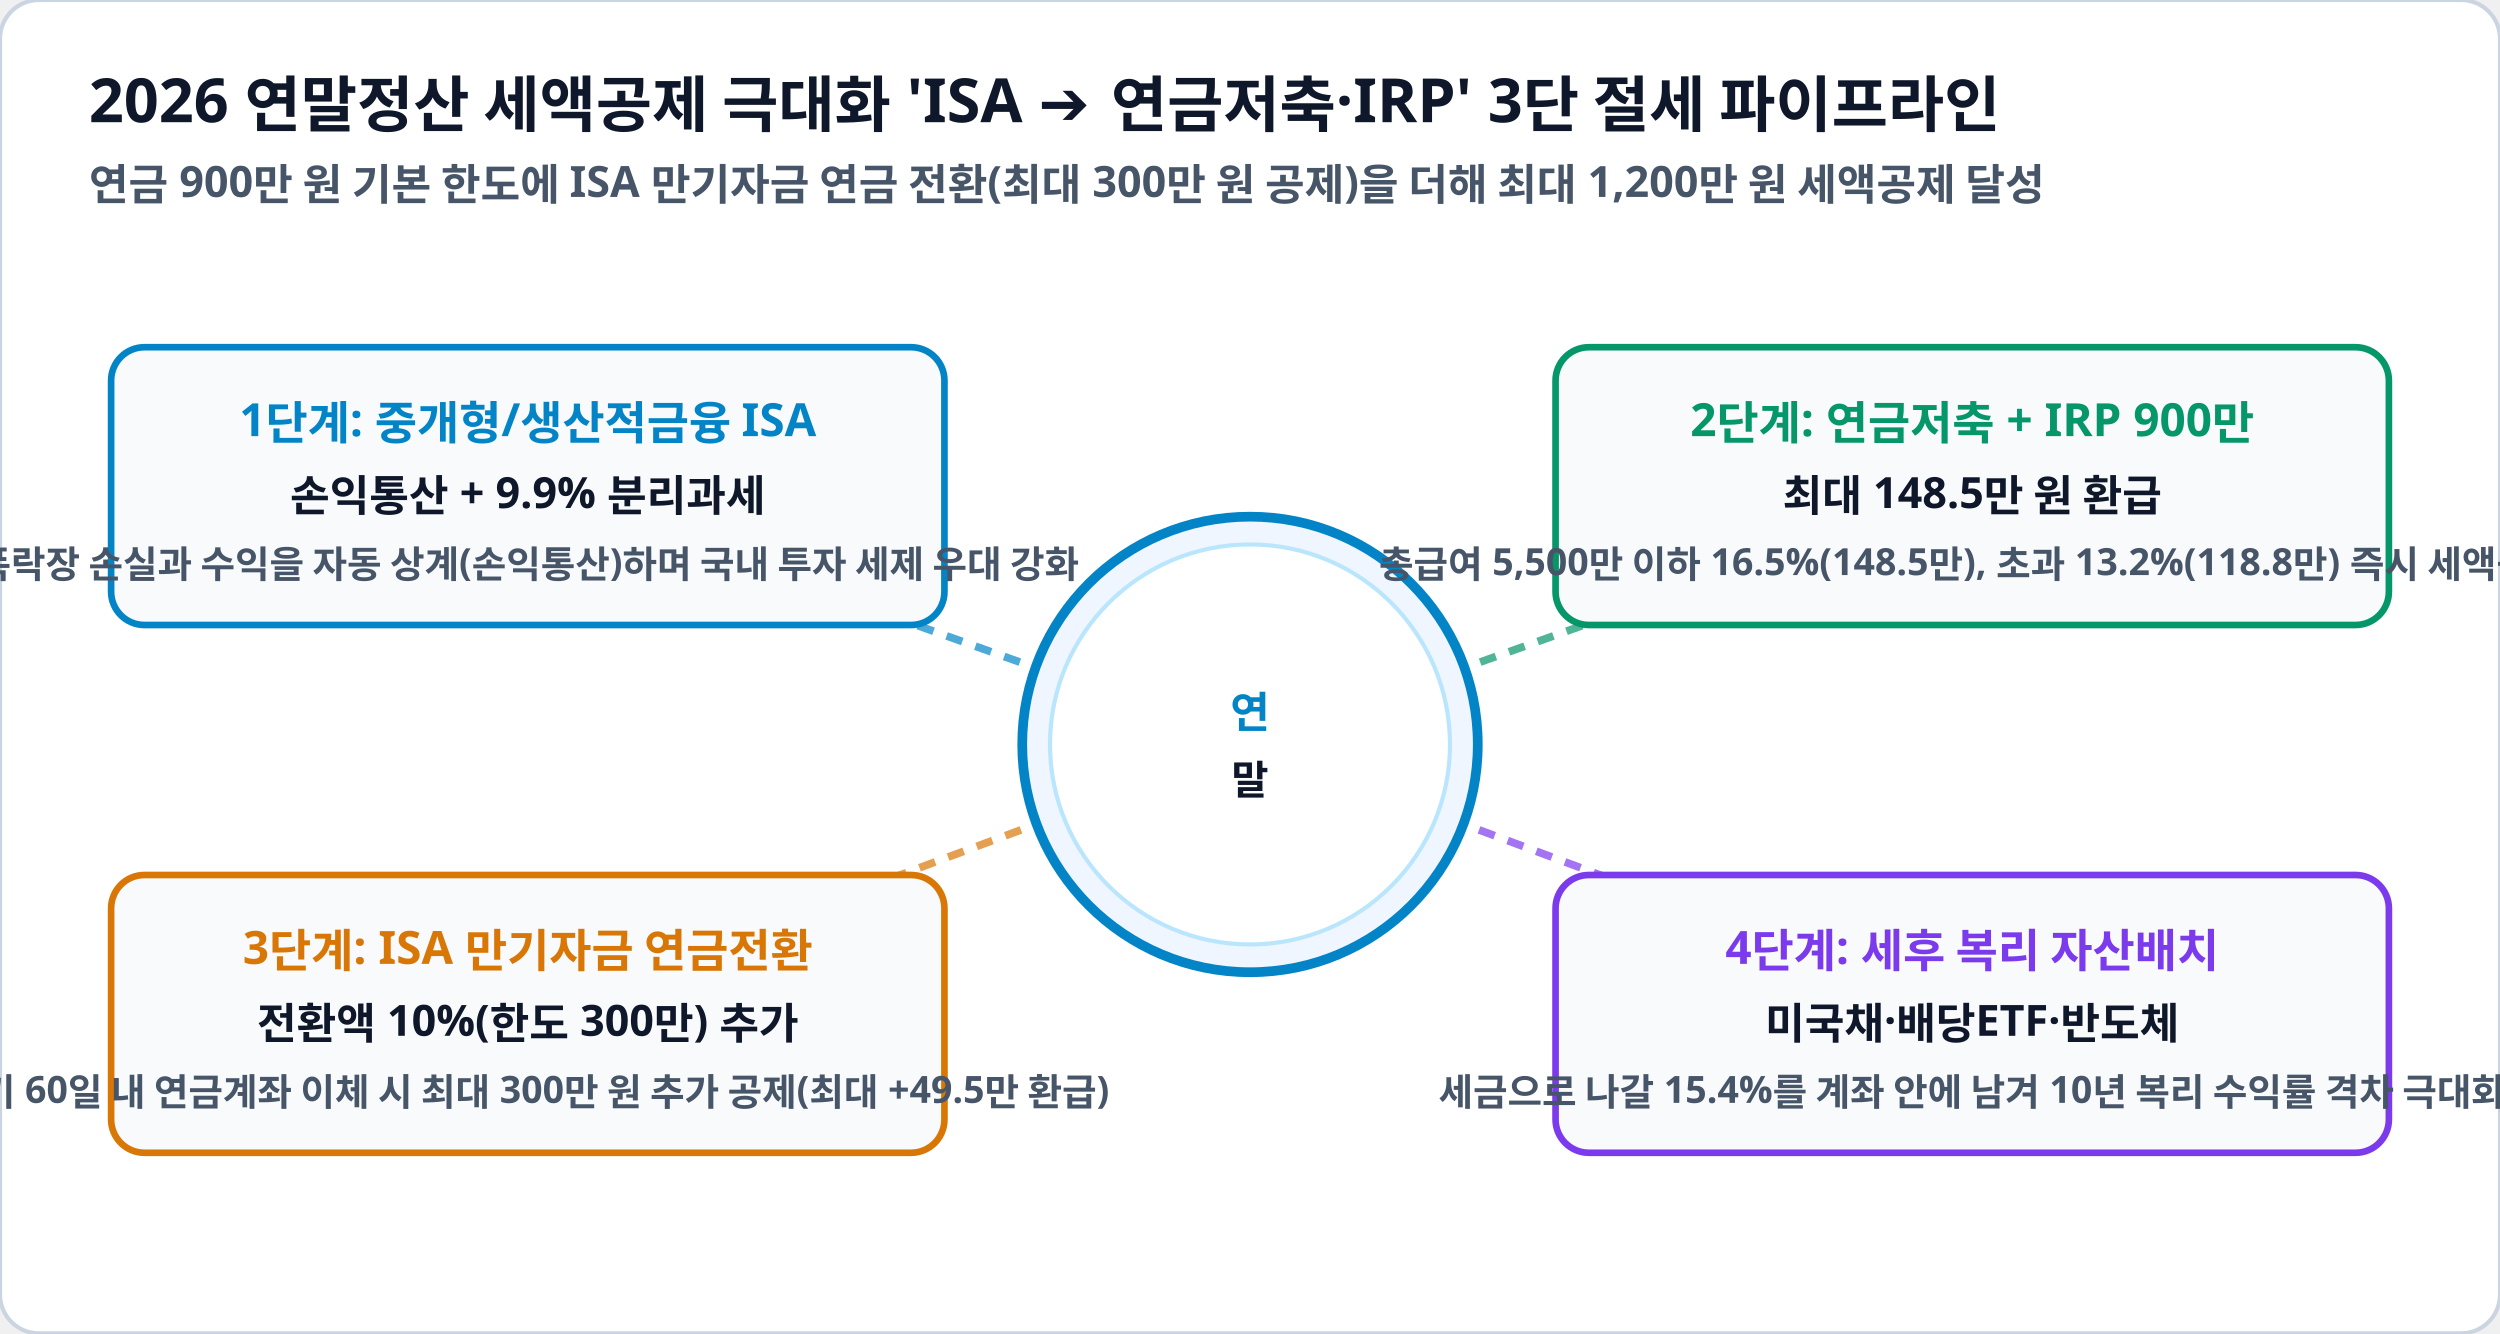
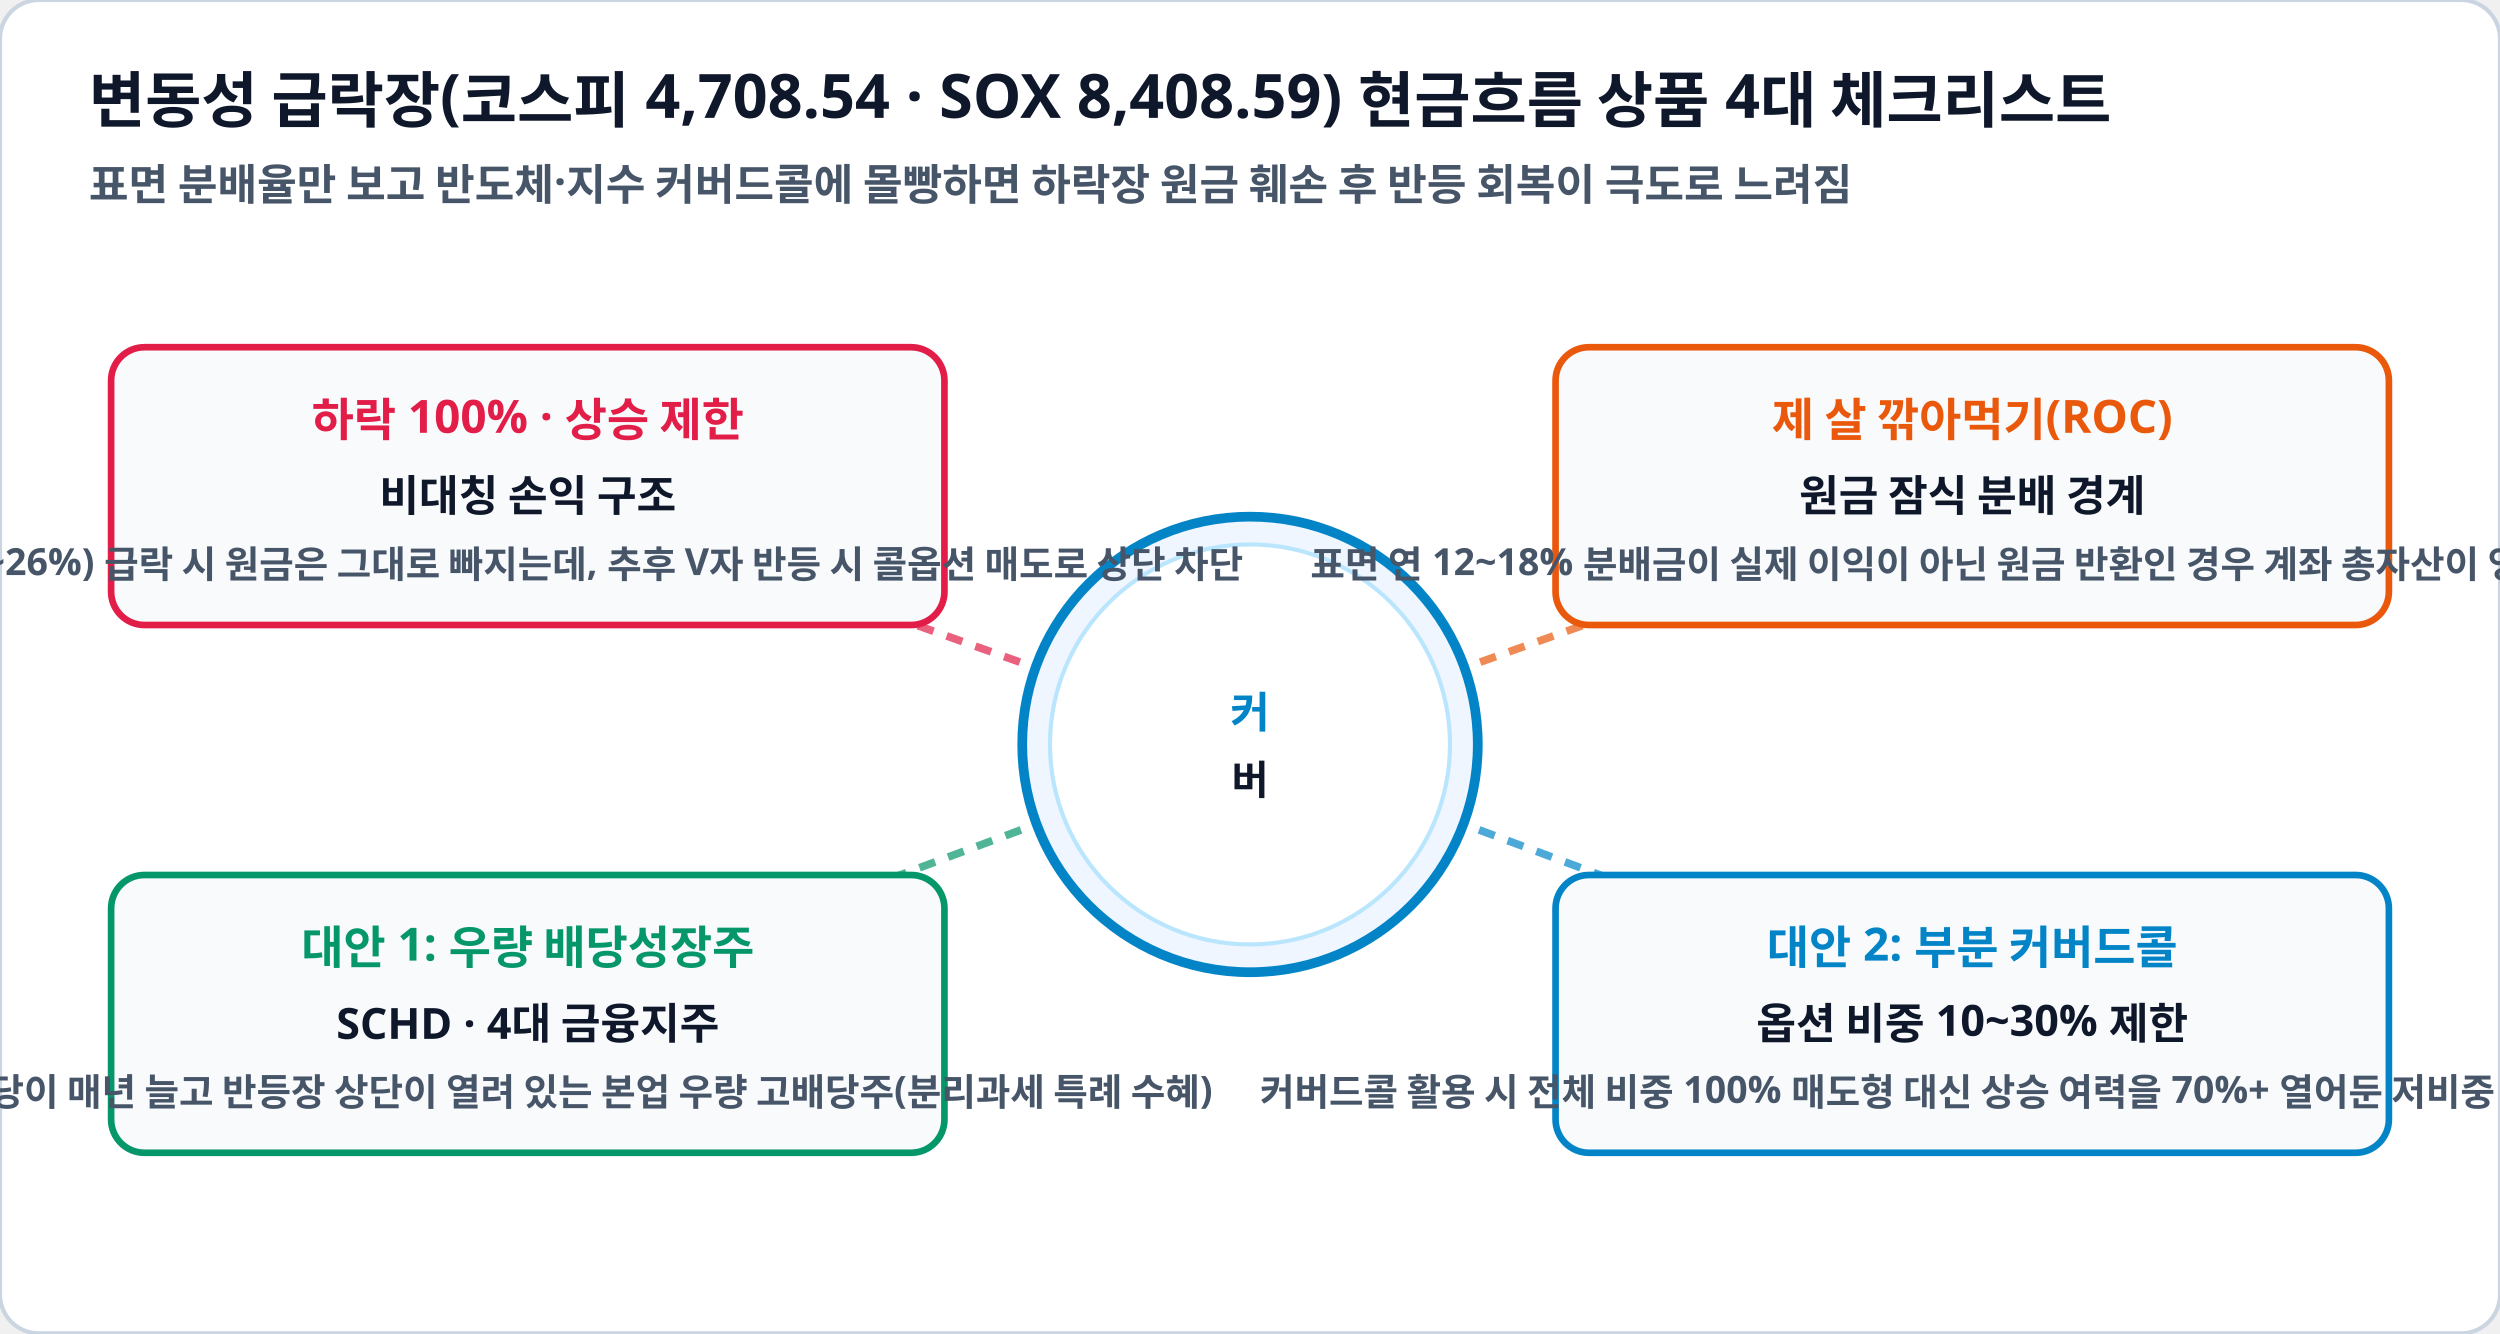
<svg xmlns="http://www.w3.org/2000/svg" viewBox="0 0 900 480" width="100%" height="100%">
  <rect width="900" height="480" rx="14" fill="#ffffff" stroke="#cbd5e1" stroke-width="1.5" />
-   <text x="32" y="44" fill="#0f172a" font-family="Pretendard, sans-serif" font-size="22" font-weight="900">2026 연말정산 세액공제 극대화 'ISA ➔ 연금저축·IRP' 3단 절세 파이프라인</text>
-   <text x="32" y="72" fill="#475569" font-family="Pretendard, sans-serif" font-size="15.5" font-weight="600">연금 900만 원 기본 한도에 ISA 만기자금 연금 전환(최대 300만 원 공제)을 더해 최대 1,200만 원 세액공제 달성</text>
-   <line x1="450" y1="268" x2="190" y2="175" stroke="#0284c7" stroke-width="2.8" stroke-dasharray="6,5" opacity="0.7" />
-   <line x1="450" y1="268" x2="710" y2="175" stroke="#059669" stroke-width="2.8" stroke-dasharray="6,5" opacity="0.7" />
-   <line x1="450" y1="268" x2="190" y2="365" stroke="#d97706" stroke-width="2.8" stroke-dasharray="6,5" opacity="0.7" />
-   <line x1="450" y1="268" x2="710" y2="365" stroke="#7c3aed" stroke-width="2.8" stroke-dasharray="6,5" opacity="0.7" />
+   <text x="32" y="44" fill="#0f172a" font-family="Pretendard, sans-serif" font-size="22" font-weight="900">변동성 급락장(코스피 4,708.54 · SOX 8,408.59) 현금흐름 상품 4대 체크리스트</text>
+   <text x="32" y="72" fill="#475569" font-family="Pretendard, sans-serif" font-size="15.5" font-weight="600">표면 분배율만 보고 반도체·지수 커버드콜에 몰빵하면 하락장 원금 훼손 후 반등 회복이 극도로 느려짐</text>
+   <line x1="450" y1="268" x2="190" y2="175" stroke="#e11d48" stroke-width="2.8" stroke-dasharray="6,5" opacity="0.7" />
+   <line x1="450" y1="268" x2="710" y2="175" stroke="#ea580c" stroke-width="2.8" stroke-dasharray="6,5" opacity="0.7" />
+   <line x1="450" y1="268" x2="190" y2="365" stroke="#059669" stroke-width="2.8" stroke-dasharray="6,5" opacity="0.7" />
+   <line x1="450" y1="268" x2="710" y2="365" stroke="#0284c7" stroke-width="2.8" stroke-dasharray="6,5" opacity="0.7" />
  <circle cx="450" cy="268" r="82" fill="#eff6ff" stroke="#0284c7" stroke-width="3.5" />
  <circle cx="450" cy="268" r="72" fill="#ffffff" stroke="#bae6fd" stroke-width="1.5" />
-   <text x="450" y="262" fill="#0284c7" font-family="Pretendard, sans-serif" font-size="15.5" font-weight="900" text-anchor="middle">연</text>
-   <text x="450" y="286" fill="#0f172a" font-family="Pretendard, sans-serif" font-size="14.5" font-weight="800" text-anchor="middle">말</text>
+   <text x="450" y="262" fill="#0284c7" font-family="Pretendard, sans-serif" font-size="15.5" font-weight="900" text-anchor="middle">커</text>
+   <text x="450" y="286" fill="#0f172a" font-family="Pretendard, sans-serif" font-size="14.5" font-weight="800" text-anchor="middle">버</text>
  <g>
-     <rect x="40" y="125" width="300" height="100" rx="12" fill="#f8fafc" stroke="#0284c7" stroke-width="2.4" />
-     <text x="190" y="157" fill="#0284c7" font-family="Pretendard, sans-serif" font-size="16.5" font-weight="900" text-anchor="middle">1단계: 중개형/생산적금융 ISA</text>
-     <text x="190" y="184" fill="#0f172a" font-family="Pretendard, sans-serif" font-size="15.5" font-weight="800" text-anchor="middle">손익통산 + 9.9% 분리과세</text>
-     <text x="190" y="208" fill="#475569" font-family="Pretendard, sans-serif" font-size="13.5" font-weight="600" text-anchor="middle">폭락장 손실과 수익을 자동 상계(손익통산)하며 국내 투자 세제 우대 강화</text>
+     <rect x="40" y="125" width="300" height="100" rx="12" fill="#f8fafc" stroke="#e11d48" stroke-width="2.4" />
+     <text x="190" y="157" fill="#e11d48" font-family="Pretendard, sans-serif" font-size="16.5" font-weight="900" text-anchor="middle">하락 100% · 상승 제한</text>
+     <text x="190" y="184" fill="#0f172a" font-family="Pretendard, sans-serif" font-size="15.5" font-weight="800" text-anchor="middle">비대칭 손익 구조</text>
+     <text x="190" y="208" fill="#475569" font-family="Pretendard, sans-serif" font-size="13.5" font-weight="600" text-anchor="middle">반도체(-15~26%) 급락 시 원금은 그대로 빠지는데, 추후 V자 반등 시 콜옵션 매도로 상단 차단</text>
  </g>
  <g>
-     <rect x="560" y="125" width="300" height="100" rx="12" fill="#f8fafc" stroke="#059669" stroke-width="2.4" />
-     <text x="710" y="157" fill="#059669" font-family="Pretendard, sans-serif" font-size="16.5" font-weight="900" text-anchor="middle">2단계: 연금저축 + IRP 900만</text>
-     <text x="710" y="184" fill="#0f172a" font-family="Pretendard, sans-serif" font-size="15.5" font-weight="800" text-anchor="middle">최대 148.5만 원 환급</text>
-     <text x="710" y="208" fill="#475569" font-family="Pretendard, sans-serif" font-size="13.5" font-weight="600" text-anchor="middle">총급여 5,500만 이하 16.5%(148.5만), 초과 13.2%(118.8만) 즉시 세액공제</text>
+     <rect x="560" y="125" width="300" height="100" rx="12" fill="#f8fafc" stroke="#ea580c" stroke-width="2.4" />
+     <text x="710" y="157" fill="#ea580c" font-family="Pretendard, sans-serif" font-size="16.5" font-weight="900" text-anchor="middle">제 살 깎아먹기(ROC)</text>
+     <text x="710" y="184" fill="#0f172a" font-family="Pretendard, sans-serif" font-size="15.5" font-weight="800" text-anchor="middle">원금 잠식 분배 경계</text>
+     <text x="710" y="208" fill="#475569" font-family="Pretendard, sans-serif" font-size="13.5" font-weight="600" text-anchor="middle">표면 연 12~18% 분배금이 실제 이익이 아닌 원금 반환인 경우 계좌 총자산이 영구 축소</text>
  </g>
  <g>
-     <rect x="40" y="315" width="300" height="100" rx="12" fill="#f8fafc" stroke="#d97706" stroke-width="2.4" />
-     <text x="190" y="347" fill="#d97706" font-family="Pretendard, sans-serif" font-size="16.5" font-weight="900" text-anchor="middle">3단계: ISA 만기자금 연금전환</text>
-     <text x="190" y="374" fill="#0f172a" font-family="Pretendard, sans-serif" font-size="15.5" font-weight="800" text-anchor="middle">전환액 10%(한도 300만) 추가</text>
-     <text x="190" y="398" fill="#475569" font-family="Pretendard, sans-serif" font-size="13.5" font-weight="600" text-anchor="middle">만기 60일 내 연금계좌 이체 시 최대 300만 원 추가 공제(최대 +49.5만 환급)</text>
+     <rect x="40" y="315" width="300" height="100" rx="12" fill="#f8fafc" stroke="#059669" stroke-width="2.4" />
+     <text x="190" y="347" fill="#059669" font-family="Pretendard, sans-serif" font-size="16.5" font-weight="900" text-anchor="middle">대안 1: 우량 배당성장주</text>
+     <text x="190" y="374" fill="#0f172a" font-family="Pretendard, sans-serif" font-size="15.5" font-weight="800" text-anchor="middle">SCHD · 4대 금융지주</text>
+     <text x="190" y="398" fill="#475569" font-family="Pretendard, sans-serif" font-size="13.5" font-weight="600" text-anchor="middle">이익과 배당이 매년 늘고 반등장 상단이 열려 있는 본업 우량 고배당주(분리과세 특례 수혜)</text>
  </g>
  <g>
-     <rect x="560" y="315" width="300" height="100" rx="12" fill="#f8fafc" stroke="#7c3aed" stroke-width="2.4" />
-     <text x="710" y="347" fill="#7c3aed" font-family="Pretendard, sans-serif" font-size="16.5" font-weight="900" text-anchor="middle">4단계: 세후 복리 자산배치</text>
-     <text x="710" y="374" fill="#0f172a" font-family="Pretendard, sans-serif" font-size="15.5" font-weight="800" text-anchor="middle">미국채·배당ETF·반도체</text>
-     <text x="710" y="398" fill="#475569" font-family="Pretendard, sans-serif" font-size="13.5" font-weight="600" text-anchor="middle">세금으로 나갈 15.4%를 계좌 안에 남겨 10년 복리 수익률 격차 극대화</text>
+     <rect x="560" y="315" width="300" height="100" rx="12" fill="#f8fafc" stroke="#0284c7" stroke-width="2.4" />
+     <text x="710" y="347" fill="#0284c7" font-family="Pretendard, sans-serif" font-size="16.5" font-weight="900" text-anchor="middle">대안 2: 부분 커버드콜</text>
+     <text x="710" y="374" fill="#0f172a" font-family="Pretendard, sans-serif" font-size="15.5" font-weight="800" text-anchor="middle">옵션 비중 10~30% 제한</text>
+     <text x="710" y="398" fill="#475569" font-family="Pretendard, sans-serif" font-size="13.5" font-weight="600" text-anchor="middle">커버드콜 활용 시 전체 비중 100% 매도형 대신 상승 여력을 70%+ 열어둔 저비중 상품만 선별</text>
  </g>
</svg>
